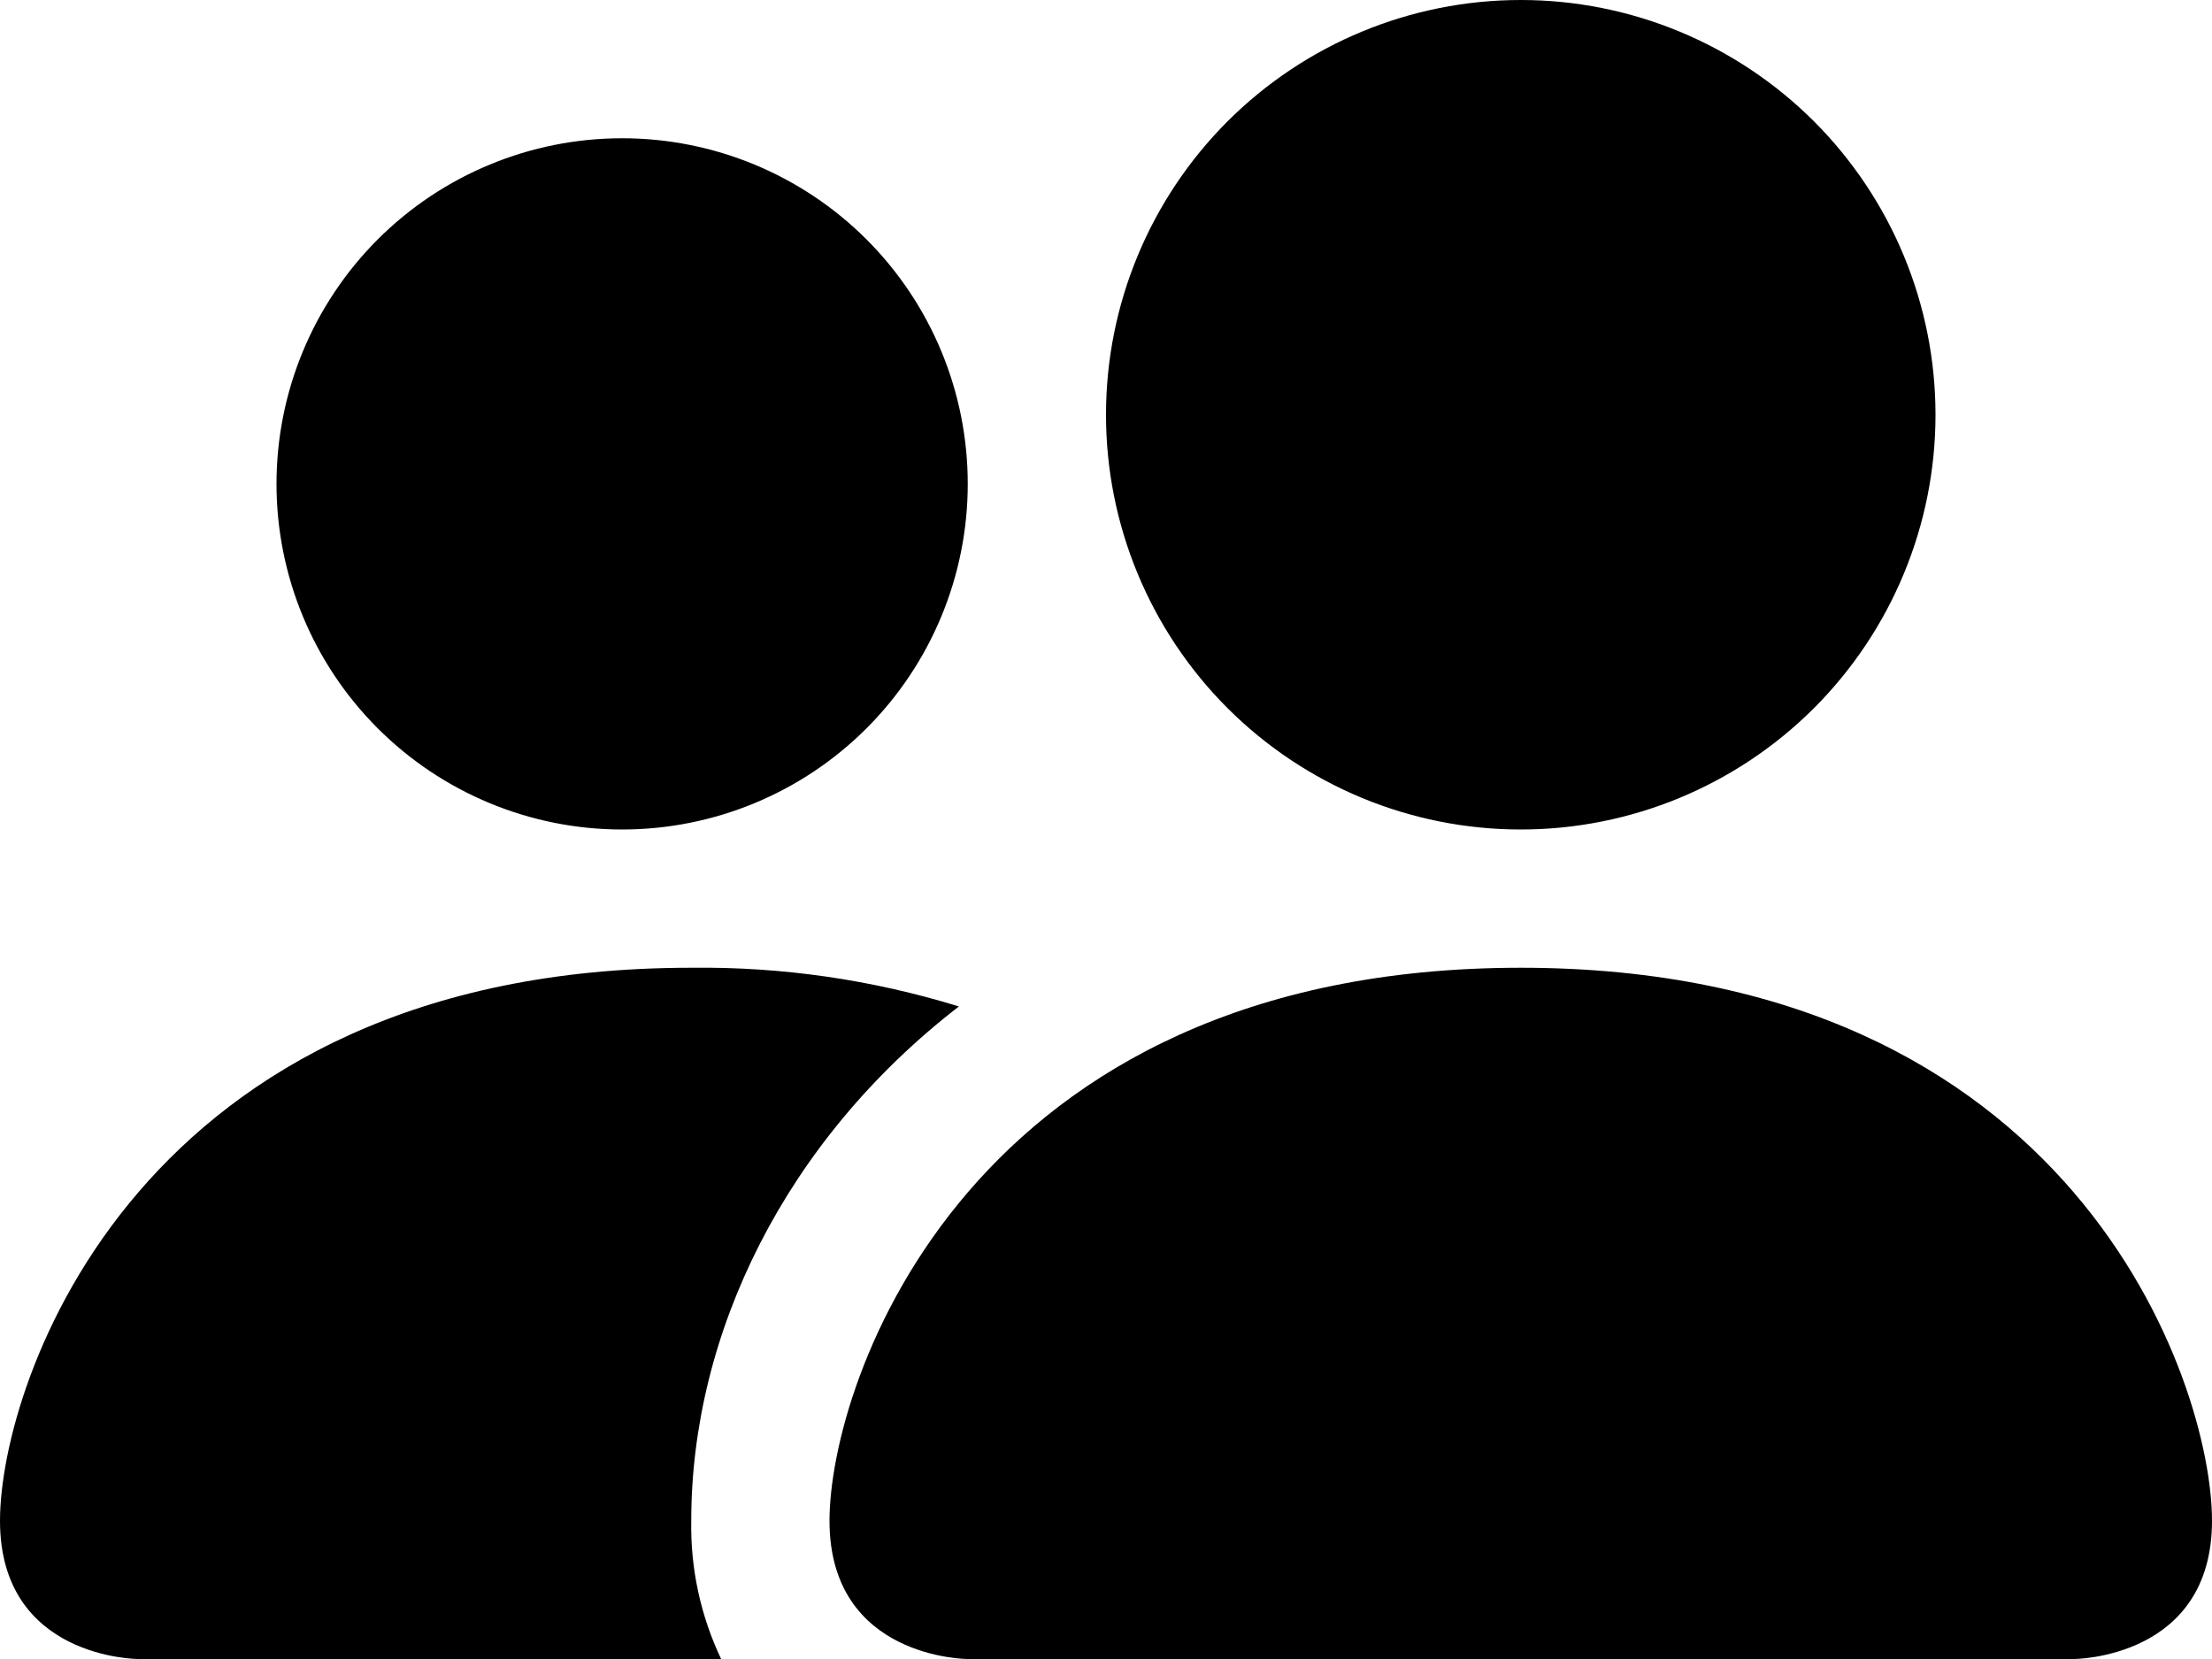
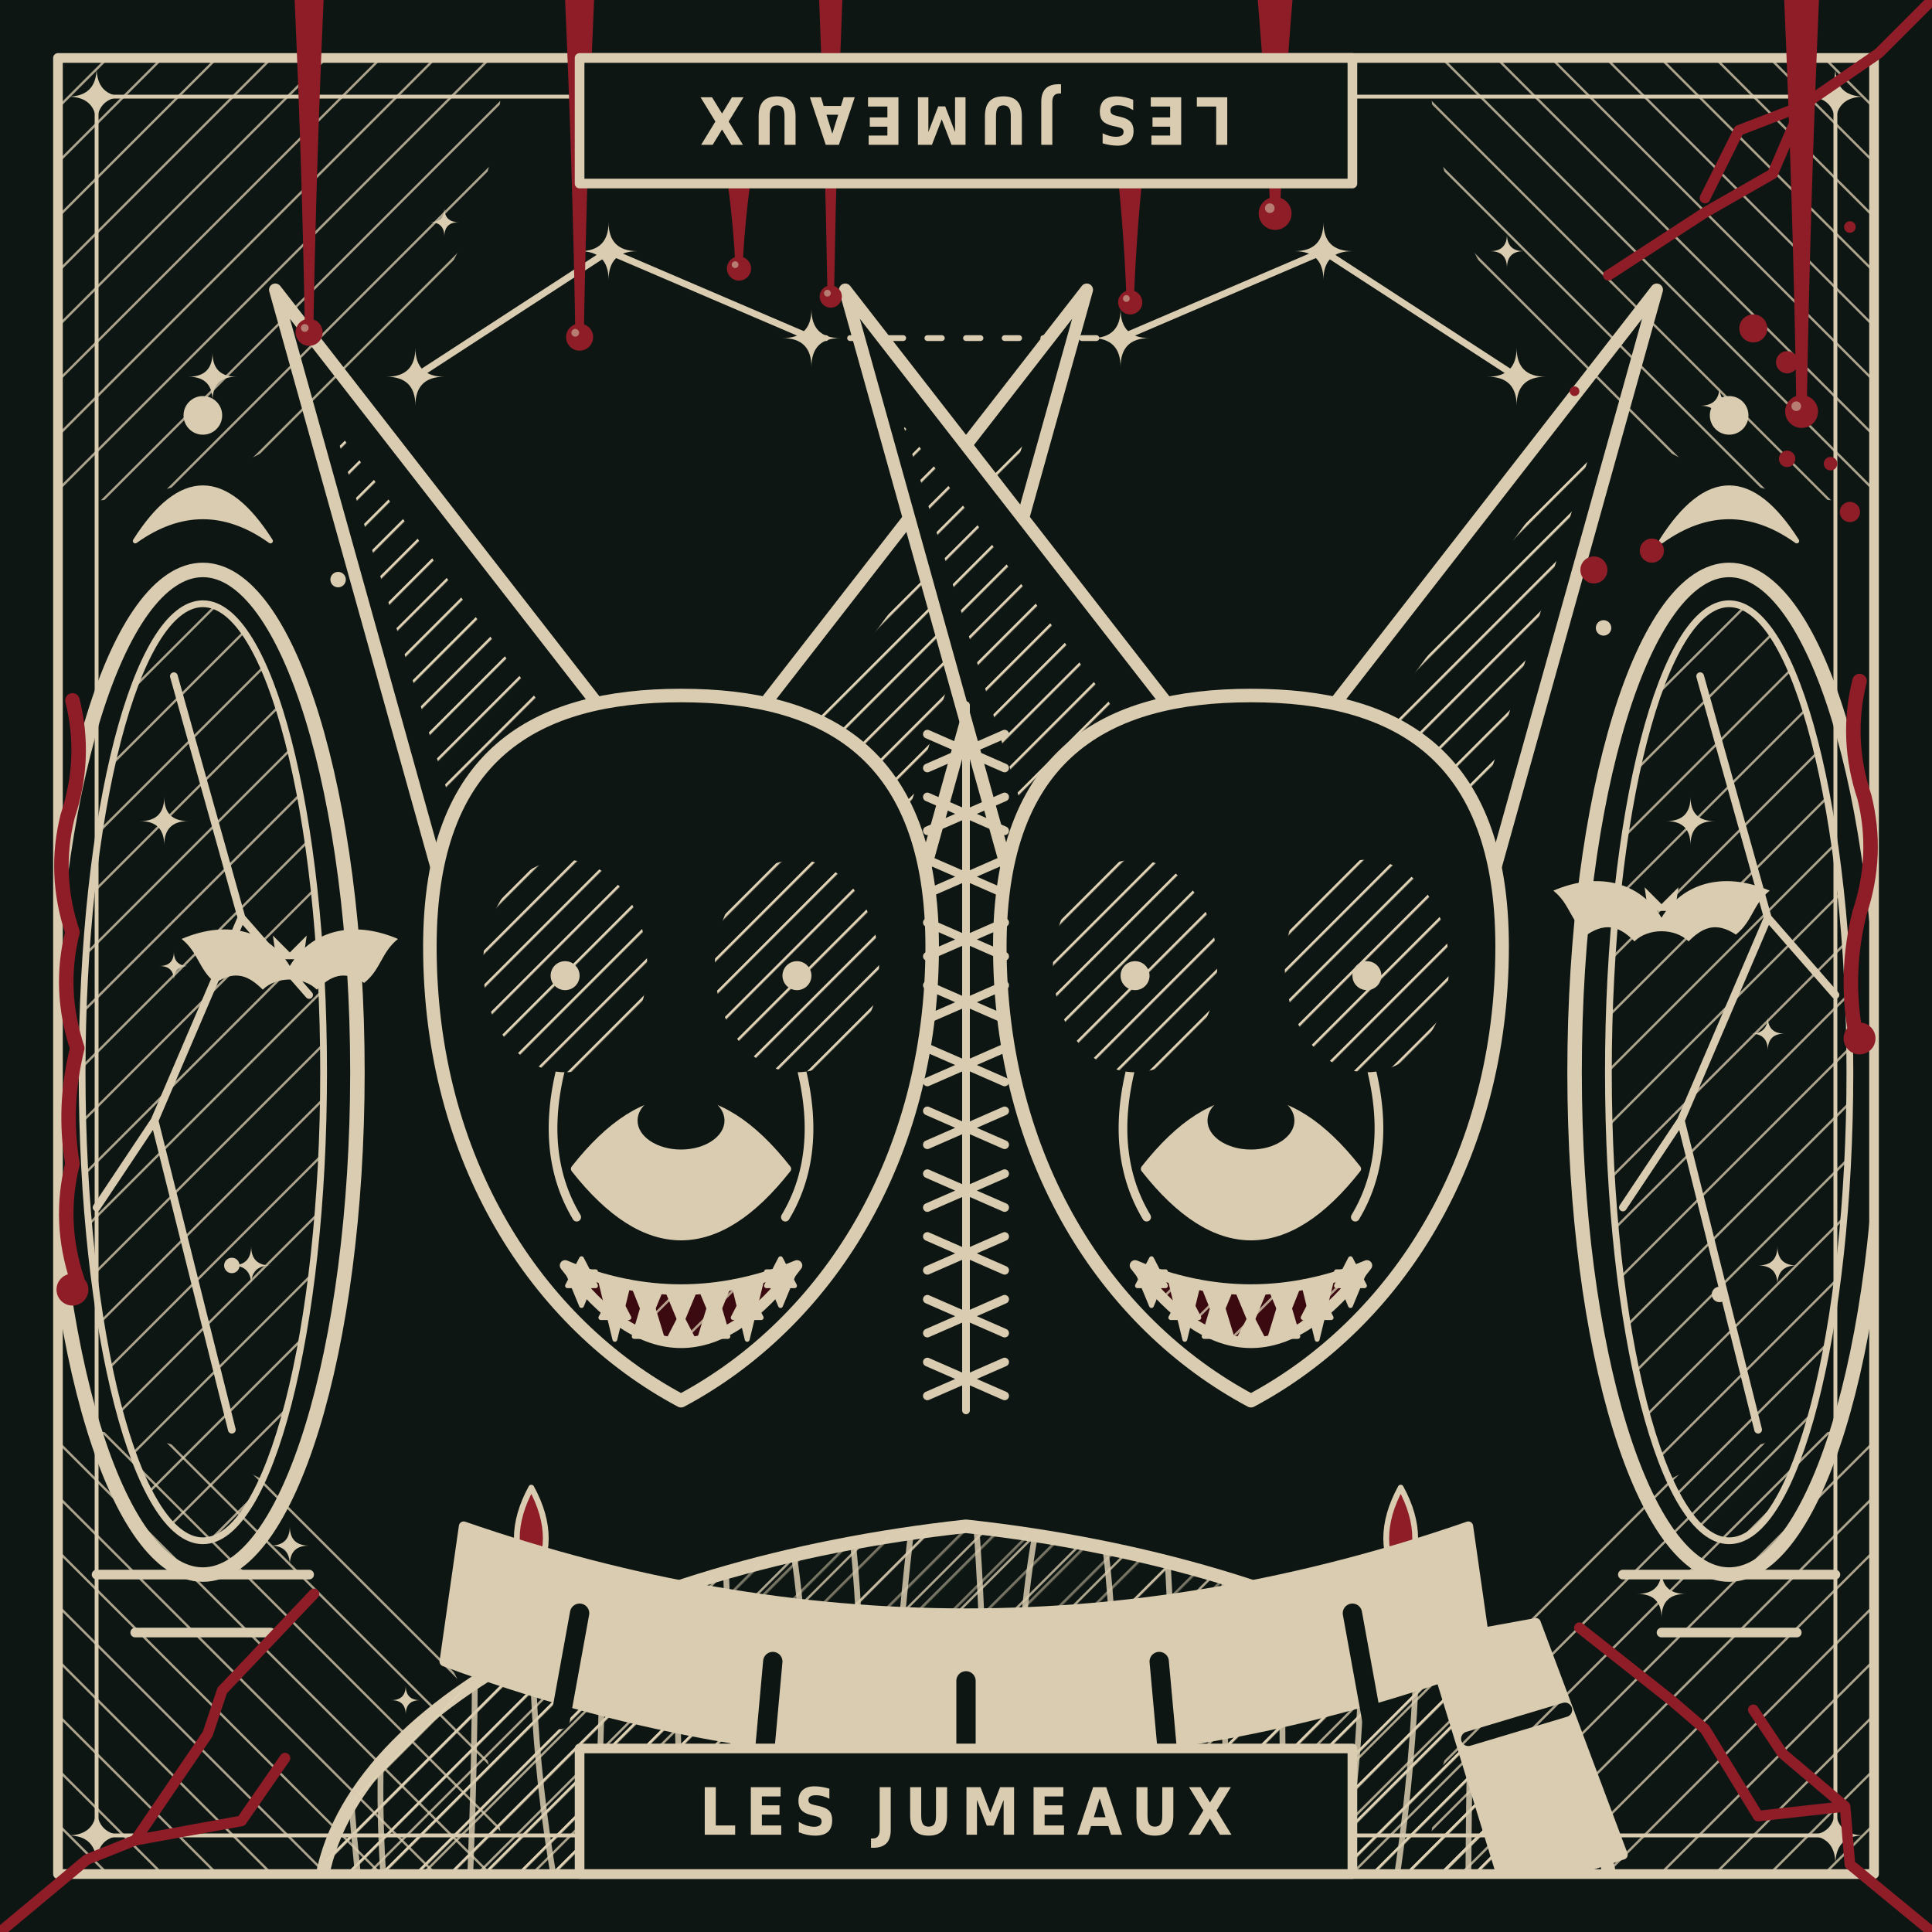
- <svg xmlns="http://www.w3.org/2000/svg" width="20" height="15" viewBox="0 0 20 15" fill="none">
-   <path d="M8.75 15C8.75 15 7.5 15 7.5 13.75C7.5 12.5 8.75 8.75 13.75 8.75C18.75 8.75 20 12.5 20 13.75C20 15 18.75 15 18.75 15H8.75ZM13.75 7.5C14.745 7.5 15.698 7.105 16.402 6.402C17.105 5.698 17.5 4.745 17.5 3.75C17.5 2.755 17.105 1.802 16.402 1.098C15.698 0.395 14.745 0 13.75 0C12.755 0 11.802 0.395 11.098 1.098C10.395 1.802 10 2.755 10 3.75C10 4.745 10.395 5.698 11.098 6.402C11.802 7.105 12.755 7.5 13.75 7.5ZM6.52 15C6.335 14.61 6.242 14.182 6.25 13.75C6.25 12.056 7.1 10.312 8.67 9.1C7.886 8.858 7.07 8.74 6.25 8.75C1.25 8.75 0 12.5 0 13.75C0 15 1.25 15 1.25 15H6.52ZM5.625 7.5C6.454 7.5 7.249 7.171 7.835 6.585C8.421 5.999 8.75 5.204 8.75 4.375C8.75 3.546 8.421 2.751 7.835 2.165C7.249 1.579 6.454 1.25 5.625 1.25C4.796 1.25 4.001 1.579 3.415 2.165C2.829 2.751 2.5 3.546 2.5 4.375C2.5 5.204 2.829 5.999 3.415 6.585C4.001 7.171 4.796 7.5 5.625 7.5Z" fill="black" />
+ <svg xmlns="http://www.w3.org/2000/svg" viewBox="0 0 400 400" width="400" height="400" role="img" aria-label="Les Jumeaux">
+   <defs>
+     <pattern id="hz-jumeaux" width="5" height="5" patternUnits="userSpaceOnUse" patternTransform="rotate(45)">
+       <line x1="0" y1="0" x2="0" y2="5" stroke="#d9ccb0" stroke-width="1.1" />
+     </pattern>
+     <pattern id="hs-jumeaux" width="8" height="8" patternUnits="userSpaceOnUse" patternTransform="rotate(45)">
+       <line x1="0" y1="0" x2="0" y2="8" stroke="#d9ccb0" stroke-width="1" opacity=".75" />
+     </pattern>
+     <pattern id="hb-jumeaux" width="5" height="5" patternUnits="userSpaceOnUse" patternTransform="rotate(45)">
+       <line x1="0" y1="0" x2="0" y2="5" stroke="#0e1613" stroke-width="1.1" />
+     </pattern>
+     <clipPath id="cp-jumeaux">
+       <rect x="12" y="12" width="376" height="376" />
+     </clipPath>
+   </defs>
+   <rect width="400" height="400" fill="#0e1613" />
+   <g clip-path="url(#cp-jumeaux)">
+     <ellipse cx="42" cy="222" rx="32" ry="104" fill="#0e1613" stroke="#d9ccb0" stroke-width="3" />
+     <ellipse cx="42" cy="222" rx="25" ry="97" fill="url(#hs-jumeaux)" stroke="#d9ccb0" stroke-width="1.4" />
+     <path d="M28 112 Q42 90 56 112 Q42 102 28 112Z" fill="#d9ccb0" stroke="#d9ccb0" stroke-width="1" stroke-linecap="round" stroke-linejoin="round" />
+     <circle cx="42" cy="86" r="4" fill="#d9ccb0" stroke="none" stroke-width="0" />
+     <path d="M36 140 L50 190 L32 232 L48 296 M50 190 L64 206 M32 232 L20 250" fill="none" stroke="#d9ccb0" stroke-width="1.6" stroke-linecap="round" stroke-linejoin="round" />
+     <path d="M34 165 Q34 170 39 170 Q34 170 34 175 Q34 170 29 170 Q34 170 34 165Z" fill="#d9ccb0" />
+     <path d="M52 258 Q52 262 56 262 Q52 262 52 266 Q52 262 48 262 Q52 262 52 258Z" fill="#d9ccb0" />
+     <path d="M20 326 H64 M28 338 H56" fill="none" stroke="#d9ccb0" stroke-width="2" stroke-linecap="round" stroke-linejoin="round" />
+     <ellipse cx="358" cy="222" rx="32" ry="104" fill="#0e1613" stroke="#d9ccb0" stroke-width="3" />
+     <ellipse cx="358" cy="222" rx="25" ry="97" fill="url(#hs-jumeaux)" stroke="#d9ccb0" stroke-width="1.4" />
+     <path d="M344 112 Q358 90 372 112 Q358 102 344 112Z" fill="#d9ccb0" stroke="#d9ccb0" stroke-width="1" stroke-linecap="round" stroke-linejoin="round" />
+     <circle cx="358" cy="86" r="4" fill="#d9ccb0" stroke="none" stroke-width="0" />
+     <path d="M352 140 L366 190 L348 232 L364 296 M366 190 L380 206 M348 232 L336 250" fill="none" stroke="#d9ccb0" stroke-width="1.6" stroke-linecap="round" stroke-linejoin="round" />
+     <path d="M350 165 Q350 170 355 170 Q350 170 350 175 Q350 170 345 170 Q350 170 350 165Z" fill="#d9ccb0" />
+     <path d="M368 258 Q368 262 372 262 Q368 262 368 266 Q368 262 364 262 Q368 262 368 258Z" fill="#d9ccb0" />
+     <path d="M336 326 H380 M344 338 H372" fill="none" stroke="#d9ccb0" stroke-width="2" stroke-linecap="round" stroke-linejoin="round" />
+     <rect x="105" y="330" width="10" height="36" rx="2" fill="#d9ccb0" stroke="#0e1613" stroke-width="1.4" stroke-linejoin="round" />
+     <path d="M110 328 q-6 -9 0 -20 q6 11 0 20Z" fill="#8f1d27" stroke="#d9ccb0" stroke-width="1.2" stroke-linecap="round" stroke-linejoin="round" />
+     <rect x="285" y="330" width="10" height="36" rx="2" fill="#d9ccb0" stroke="#0e1613" stroke-width="1.4" stroke-linejoin="round" />
+     <path d="M290 328 q-6 -9 0 -20 q6 11 0 20Z" fill="#8f1d27" stroke="#d9ccb0" stroke-width="1.2" stroke-linecap="round" stroke-linejoin="round" />
+     <path d="M44 73 Q44 78 49 78 Q44 78 44 83 Q44 78 39 78 Q44 78 44 73Z" fill="#d9ccb0" />
+     <path d="M356 80 Q356 84 360 84 Q356 84 356 88 Q356 84 352 84 Q356 84 356 80Z" fill="#d9ccb0" />
+     <path d="M60 316 Q60 320 64 320 Q60 320 60 324 Q60 320 56 320 Q60 320 60 316Z" fill="#d9ccb0" />
+     <path d="M344 325 Q344 330 349 330 Q344 330 344 335 Q344 330 339 330 Q344 330 344 325Z" fill="#d9ccb0" />
+     <path d="M92 43 Q92 46 95 46 Q92 46 92 49 Q92 46 89 46 Q92 46 92 43Z" fill="#d9ccb0" />
+     <path d="M312 48.5 Q312 52 315.5 52 Q312 52 312 55.5 Q312 52 308.5 52 Q312 52 312 48.5Z" fill="#d9ccb0" />
+     <path d="M36 197 Q36 200 39 200 Q36 200 36 203 Q36 200 33 200 Q36 200 36 197Z" fill="#d9ccb0" />
+     <path d="M366 210.5 Q366 214 369.5 214 Q366 214 366 217.5 Q366 214 362.5 214 Q366 214 366 210.5Z" fill="#d9ccb0" />
+     <path d="M84 349 Q84 352 87 352 Q84 352 84 355 Q84 352 81 352 Q84 352 84 349Z" fill="#d9ccb0" />
+     <path d="M320 353 Q320 356 323 356 Q320 356 320 359 Q320 356 317 356 Q320 356 320 353Z" fill="#d9ccb0" />
+     <circle cx="70" cy="120" r="1.6" fill="#d9ccb0" stroke="none" stroke-width="0" />
+     <circle cx="332" cy="130" r="1.6" fill="#d9ccb0" stroke="none" stroke-width="0" />
+     <circle cx="48" cy="262" r="1.6" fill="#d9ccb0" stroke="none" stroke-width="0" />
+     <circle cx="356" cy="268" r="1.6" fill="#d9ccb0" stroke="none" stroke-width="0" />
+     <path d="M86 78 L126 52 L168 70" fill="none" stroke="#d9ccb0" stroke-width="1.4" stroke-linecap="round" stroke-linejoin="round" />
+     <path d="M232 70 L274 52 L314 78" fill="none" stroke="#d9ccb0" stroke-width="1.4" stroke-linecap="round" stroke-linejoin="round" />
+     <path d="M168 70 L232 70" fill="none" stroke="#d9ccb0" stroke-width="1.2" stroke-linecap="round" stroke-linejoin="round" stroke-dasharray="3 5" />
+     <path d="M86 72 Q86 78 92 78 Q86 78 86 84 Q86 78 80 78 Q86 78 86 72Z" fill="#d9ccb0" />
+     <path d="M126 46 Q126 52 132 52 Q126 52 126 58 Q126 52 120 52 Q126 52 126 46Z" fill="#d9ccb0" />
+     <path d="M168 64 Q168 70 174 70 Q168 70 168 76 Q168 70 162 70 Q168 70 168 64Z" fill="#d9ccb0" />
+     <path d="M232 64 Q232 70 238 70 Q232 70 232 76 Q232 70 226 70 Q232 70 232 64Z" fill="#d9ccb0" />
+     <path d="M274 46 Q274 52 280 52 Q274 52 274 58 Q274 52 268 52 Q274 52 274 46Z" fill="#d9ccb0" />
+     <path d="M314 72 Q314 78 320 78 Q314 78 314 84 Q314 78 308 78 Q314 78 314 72Z" fill="#d9ccb0" />
+     <path d="M66 396 C66 356 126.3 324 200 316 C273.7 324 334 356 334 396Z" fill="#0e1613" stroke="#d9ccb0" stroke-width="2.8" stroke-linecap="round" stroke-linejoin="round" />
+     <path d="M66 396 C66 356 126.3 324 200 316 C273.7 324 334 356 334 396Z" fill="url(#hs-jumeaux)" stroke="none" stroke-width="0" stroke-linecap="round" stroke-linejoin="round" />
+     <clipPath id="tc13-jumeaux">
+       <path d="M66 396 C66 356 126.3 324 200 316 C273.7 324 334 356 334 396Z" />
+     </clipPath>
+     <g clip-path="url(#tc13-jumeaux)">
+       <rect x="66" y="314" width="80" height="82" fill="url(#hz-jumeaux)" />
+       <rect x="254" y="314" width="80" height="82" fill="url(#hz-jumeaux)" />
+       <path d="M66 396 C66 356 126.3 324 200 316 C273.7 324 334 356 334 396Z" fill="url(#hz-jumeaux)" opacity=".5" />
+       <path d="M72 314 Q70 355 75 396 M85 314 Q76 355 80 396 M98 314 Q99 355 97 396 M111 314 Q108 355 116 396 M124 314 Q126 355 122 396 M137 314 Q142 355 140 396 M150 314 Q151 355 154 396 M163 314 Q171 355 160 396 M176 314 Q181 355 174 396 M189 314 Q184 355 184 396 M202 314 Q205 355 203 396 M215 314 Q207 355 216 396 M228 314 Q234 355 226 396 M241 314 Q245 355 237 396 M254 314 Q252 355 256 396 M267 314 Q264 355 267 396 M280 314 Q285 355 276 396 M293 314 Q295 355 288 396 M306 314 Q304 355 304 396 M319 314 Q312 355 320 396 M332 314 Q334 355 335 396 " fill="none" stroke="#d9ccb0" stroke-width="1.2" stroke-linecap="round" stroke-linejoin="round" stroke-opacity="0.85" />
+     </g>
+     <path d="M95 196 L57 60 L127 150Z" fill="#0e1613" stroke="#d9ccb0" stroke-width="2.6" stroke-linecap="round" stroke-linejoin="round" />
+     <path d="M97 178 L69 88 L115 150Z" fill="url(#hz-jumeaux)" stroke="none" stroke-width="0" stroke-linecap="round" stroke-linejoin="round" />
+     <path d="M187 196 L225 60 L155 150Z" fill="#0e1613" stroke="#d9ccb0" stroke-width="2.6" stroke-linecap="round" stroke-linejoin="round" />
+     <path d="M185 178 L213 88 L167 150Z" fill="url(#hz-jumeaux)" stroke="none" stroke-width="0" stroke-linecap="round" stroke-linejoin="round" />
+     <path d="M89 196 C89 156 111 144 141 144 C171 144 193 156 193 196 C193 240 171 274 141 290 C111 274 89 240 89 196Z" fill="#0e1613" stroke="#d9ccb0" stroke-width="2.8" stroke-linecap="round" stroke-linejoin="round" />
+     <path d="M141 236 m-22 6 Q141 214 163 242 Q141 270 119 242Z" fill="#d9ccb0" stroke="#d9ccb0" stroke-width="1.6" stroke-linecap="round" stroke-linejoin="round" />
+     <ellipse cx="141" cy="232" rx="9" ry="6" fill="#0e1613" stroke="none" stroke-width="0" />
+     <ellipse cx="117" cy="200" rx="12" ry="16" fill="#d9ccb0" stroke="none" stroke-width="0" />
+     <ellipse cx="119" cy="203" rx="5.5" ry="9" fill="#0e1613" stroke="none" stroke-width="0" />
+     <circle cx="117" cy="197" r="2" fill="#d9ccb0" stroke="none" stroke-width="0" />
+     <path d="M117 218 Q111.0 238 119.4 252" fill="none" stroke="#d9ccb0" stroke-width="1.8" stroke-linecap="round" stroke-linejoin="round" />
+     <ellipse cx="165" cy="200" rx="12" ry="16" fill="#d9ccb0" stroke="none" stroke-width="0" />
+     <ellipse cx="163" cy="203" rx="5.5" ry="9" fill="#0e1613" stroke="none" stroke-width="0" />
+     <circle cx="165" cy="197" r="2" fill="#d9ccb0" stroke="none" stroke-width="0" />
+     <path d="M165 218 Q171.0 238 162.6 252" fill="none" stroke="#d9ccb0" stroke-width="1.8" stroke-linecap="round" stroke-linejoin="round" />
+     <path d="M213 196 L175 60 L245 150Z" fill="#0e1613" stroke="#d9ccb0" stroke-width="2.6" stroke-linecap="round" stroke-linejoin="round" />
+     <path d="M215 178 L187 88 L233 150Z" fill="url(#hz-jumeaux)" stroke="none" stroke-width="0" stroke-linecap="round" stroke-linejoin="round" />
+     <path d="M305 196 L343 60 L273 150Z" fill="#0e1613" stroke="#d9ccb0" stroke-width="2.6" stroke-linecap="round" stroke-linejoin="round" />
+     <path d="M303 178 L331 88 L285 150Z" fill="url(#hz-jumeaux)" stroke="none" stroke-width="0" stroke-linecap="round" stroke-linejoin="round" />
+     <path d="M207 196 C207 156 229 144 259 144 C289 144 311 156 311 196 C311 240 289 274 259 290 C229 274 207 240 207 196Z" fill="#0e1613" stroke="#d9ccb0" stroke-width="2.8" stroke-linecap="round" stroke-linejoin="round" />
+     <path d="M259 236 m-22 6 Q259 214 281 242 Q259 270 237 242Z" fill="#d9ccb0" stroke="#d9ccb0" stroke-width="1.6" stroke-linecap="round" stroke-linejoin="round" />
+     <ellipse cx="259" cy="232" rx="9" ry="6" fill="#0e1613" stroke="none" stroke-width="0" />
+     <ellipse cx="235" cy="200" rx="12" ry="16" fill="#d9ccb0" stroke="none" stroke-width="0" />
+     <ellipse cx="237" cy="203" rx="5.5" ry="9" fill="#0e1613" stroke="none" stroke-width="0" />
+     <circle cx="235" cy="197" r="2" fill="#d9ccb0" stroke="none" stroke-width="0" />
+     <path d="M235 218 Q229.0 238 237.4 252" fill="none" stroke="#d9ccb0" stroke-width="1.8" stroke-linecap="round" stroke-linejoin="round" />
+     <ellipse cx="283" cy="200" rx="12" ry="16" fill="#d9ccb0" stroke="none" stroke-width="0" />
+     <ellipse cx="281" cy="203" rx="5.5" ry="9" fill="#0e1613" stroke="none" stroke-width="0" />
+     <circle cx="283" cy="197" r="2" fill="#d9ccb0" stroke="none" stroke-width="0" />
+     <path d="M283 218 Q289.0 238 280.6 252" fill="none" stroke="#d9ccb0" stroke-width="1.8" stroke-linecap="round" stroke-linejoin="round" />
+     <path d="M96 316 Q200 352 304 316 L308 344 Q200 384 92 344Z" fill="#d9ccb0" stroke="#d9ccb0" stroke-width="2" stroke-linecap="round" stroke-linejoin="round" />
+     <path d="M120 334 L116 356 M160 344 L158 366 M200 348 V370 M240 344 L242 366 M280 334 L284 356" fill="none" stroke="#0e1613" stroke-width="4" stroke-linecap="round" stroke-linejoin="round" />
+     <path d="M296 340 L312 392 L336 384 L318 336Z" fill="#d9ccb0" stroke="#d9ccb0" stroke-width="2" stroke-linecap="round" stroke-linejoin="round" />
+     <path d="M304 360 L324 354" fill="none" stroke="#0e1613" stroke-width="3" stroke-linecap="round" stroke-linejoin="round" />
+     <ellipse cx="117" cy="200" rx="17" ry="22" fill="#0e1613" stroke="none" stroke-width="0" />
+     <ellipse cx="117" cy="200" rx="17" ry="22" fill="url(#hz-jumeaux)" stroke="none" stroke-width="0" />
+     <circle cx="117" cy="202" r="3" fill="#d9ccb0" stroke="none" stroke-width="0" />
+     <ellipse cx="165" cy="200" rx="17" ry="22" fill="#0e1613" stroke="none" stroke-width="0" />
+     <ellipse cx="165" cy="200" rx="17" ry="22" fill="url(#hz-jumeaux)" stroke="none" stroke-width="0" />
+     <circle cx="165" cy="202" r="3" fill="#d9ccb0" stroke="none" stroke-width="0" />
+     <path d="M117 262 Q141.0 272 165 262 Q141.0 294 117 262Z" fill="#3a0a10" stroke="#d9ccb0" stroke-width="2.2" stroke-linecap="round" stroke-linejoin="round" />
+     <path d="M117 262 Q141.0 272 165 262 Q141.0 294 117 262Z" fill="url(#hs-jumeaux)" stroke="none" stroke-width="0" stroke-linecap="round" stroke-linejoin="round" />
+     <path d="M117.5 263.3 L120.4 270.3 L123.3 263.3Z" fill="#d9ccb0" stroke="#d9ccb0" stroke-width="1" stroke-linecap="round" stroke-linejoin="round" />
+     <path d="M117.5 266.2 L120.4 260.6 L123.3 266.2Z" fill="#d9ccb0" stroke="#d9ccb0" stroke-width="1" stroke-linecap="round" stroke-linejoin="round" />
+     <path d="M124.4 265.4 L127.3 277.3 L130.2 265.4Z" fill="#d9ccb0" stroke="#d9ccb0" stroke-width="1" stroke-linecap="round" stroke-linejoin="round" />
+     <path d="M124.4 272.8 L127.3 267.2 L130.2 272.8Z" fill="#d9ccb0" stroke="#d9ccb0" stroke-width="1" stroke-linecap="round" stroke-linejoin="round" />
+     <path d="M131.3 266.6 L134.1 273.6 L137.0 266.6Z" fill="#d9ccb0" stroke="#d9ccb0" stroke-width="1" stroke-linecap="round" stroke-linejoin="round" />
+     <path d="M131.3 276.7 L134.1 267.2 L137.0 276.7Z" fill="#d9ccb0" stroke="#d9ccb0" stroke-width="1" stroke-linecap="round" stroke-linejoin="round" />
+     <path d="M138.1 267.0 L141.0 274.0 L143.9 267.0Z" fill="#d9ccb0" stroke="#d9ccb0" stroke-width="1" stroke-linecap="round" stroke-linejoin="round" />
+     <path d="M138.1 278.0 L141.0 272.4 L143.9 278.0Z" fill="#d9ccb0" stroke="#d9ccb0" stroke-width="1" stroke-linecap="round" stroke-linejoin="round" />
+     <path d="M145.0 266.6 L147.9 273.6 L150.7 266.6Z" fill="#d9ccb0" stroke="#d9ccb0" stroke-width="1" stroke-linecap="round" stroke-linejoin="round" />
+     <path d="M145.0 276.7 L147.9 267.2 L150.7 276.7Z" fill="#d9ccb0" stroke="#d9ccb0" stroke-width="1" stroke-linecap="round" stroke-linejoin="round" />
+     <path d="M151.8 265.4 L154.7 277.3 L157.6 265.4Z" fill="#d9ccb0" stroke="#d9ccb0" stroke-width="1" stroke-linecap="round" stroke-linejoin="round" />
+     <path d="M151.8 272.8 L154.7 267.2 L157.6 272.8Z" fill="#d9ccb0" stroke="#d9ccb0" stroke-width="1" stroke-linecap="round" stroke-linejoin="round" />
+     <path d="M158.7 263.3 L161.6 270.3 L164.5 263.3Z" fill="#d9ccb0" stroke="#d9ccb0" stroke-width="1" stroke-linecap="round" stroke-linejoin="round" />
+     <path d="M158.7 266.2 L161.6 260.6 L164.5 266.2Z" fill="#d9ccb0" stroke="#d9ccb0" stroke-width="1" stroke-linecap="round" stroke-linejoin="round" />
+     <ellipse cx="235" cy="200" rx="17" ry="22" fill="#0e1613" stroke="none" stroke-width="0" />
+     <ellipse cx="235" cy="200" rx="17" ry="22" fill="url(#hz-jumeaux)" stroke="none" stroke-width="0" />
+     <circle cx="235" cy="202" r="3" fill="#d9ccb0" stroke="none" stroke-width="0" />
+     <ellipse cx="283" cy="200" rx="17" ry="22" fill="#0e1613" stroke="none" stroke-width="0" />
+     <ellipse cx="283" cy="200" rx="17" ry="22" fill="url(#hz-jumeaux)" stroke="none" stroke-width="0" />
+     <circle cx="283" cy="202" r="3" fill="#d9ccb0" stroke="none" stroke-width="0" />
+     <path d="M235 262 Q259.0 272 283 262 Q259.0 294 235 262Z" fill="#3a0a10" stroke="#d9ccb0" stroke-width="2.2" stroke-linecap="round" stroke-linejoin="round" />
+     <path d="M235 262 Q259.0 272 283 262 Q259.0 294 235 262Z" fill="url(#hs-jumeaux)" stroke="none" stroke-width="0" stroke-linecap="round" stroke-linejoin="round" />
+     <path d="M235.5 263.3 L238.4 270.3 L241.3 263.3Z" fill="#d9ccb0" stroke="#d9ccb0" stroke-width="1" stroke-linecap="round" stroke-linejoin="round" />
+     <path d="M235.5 266.2 L238.4 260.6 L241.3 266.2Z" fill="#d9ccb0" stroke="#d9ccb0" stroke-width="1" stroke-linecap="round" stroke-linejoin="round" />
+     <path d="M242.4 265.4 L245.3 277.3 L248.2 265.4Z" fill="#d9ccb0" stroke="#d9ccb0" stroke-width="1" stroke-linecap="round" stroke-linejoin="round" />
+     <path d="M242.4 272.8 L245.3 267.2 L248.2 272.8Z" fill="#d9ccb0" stroke="#d9ccb0" stroke-width="1" stroke-linecap="round" stroke-linejoin="round" />
+     <path d="M249.3 266.6 L252.1 273.6 L255.0 266.6Z" fill="#d9ccb0" stroke="#d9ccb0" stroke-width="1" stroke-linecap="round" stroke-linejoin="round" />
+     <path d="M249.3 276.7 L252.1 267.2 L255.0 276.7Z" fill="#d9ccb0" stroke="#d9ccb0" stroke-width="1" stroke-linecap="round" stroke-linejoin="round" />
+     <path d="M256.1 267.0 L259.0 274.0 L261.9 267.0Z" fill="#d9ccb0" stroke="#d9ccb0" stroke-width="1" stroke-linecap="round" stroke-linejoin="round" />
+     <path d="M256.1 278.0 L259.0 272.4 L261.9 278.0Z" fill="#d9ccb0" stroke="#d9ccb0" stroke-width="1" stroke-linecap="round" stroke-linejoin="round" />
+     <path d="M263.0 266.6 L265.9 273.6 L268.7 266.6Z" fill="#d9ccb0" stroke="#d9ccb0" stroke-width="1" stroke-linecap="round" stroke-linejoin="round" />
+     <path d="M263.0 276.7 L265.9 267.2 L268.7 276.7Z" fill="#d9ccb0" stroke="#d9ccb0" stroke-width="1" stroke-linecap="round" stroke-linejoin="round" />
+     <path d="M269.8 265.4 L272.7 277.3 L275.6 265.4Z" fill="#d9ccb0" stroke="#d9ccb0" stroke-width="1" stroke-linecap="round" stroke-linejoin="round" />
+     <path d="M269.8 272.8 L272.7 267.2 L275.6 272.8Z" fill="#d9ccb0" stroke="#d9ccb0" stroke-width="1" stroke-linecap="round" stroke-linejoin="round" />
+     <path d="M276.7 263.3 L279.6 270.3 L282.5 263.3Z" fill="#d9ccb0" stroke="#d9ccb0" stroke-width="1" stroke-linecap="round" stroke-linejoin="round" />
+     <path d="M276.7 266.2 L279.6 260.6 L282.5 266.2Z" fill="#d9ccb0" stroke="#d9ccb0" stroke-width="1" stroke-linecap="round" stroke-linejoin="round" />
+     <path d="M200 146 V292" fill="none" stroke="#d9ccb0" stroke-width="1.6" stroke-linecap="round" stroke-linejoin="round" />
+     <path d="M192 152 L208 159 M208 152 L192 159" fill="none" stroke="#d9ccb0" stroke-width="1.8" stroke-linecap="round" stroke-linejoin="round" />
+     <path d="M192 165 L208 172 M208 165 L192 172" fill="none" stroke="#d9ccb0" stroke-width="1.8" stroke-linecap="round" stroke-linejoin="round" />
+     <path d="M192 178 L208 185 M208 178 L192 185" fill="none" stroke="#d9ccb0" stroke-width="1.8" stroke-linecap="round" stroke-linejoin="round" />
+     <path d="M192 191 L208 198 M208 191 L192 198" fill="none" stroke="#d9ccb0" stroke-width="1.8" stroke-linecap="round" stroke-linejoin="round" />
+     <path d="M192 204 L208 211 M208 204 L192 211" fill="none" stroke="#d9ccb0" stroke-width="1.8" stroke-linecap="round" stroke-linejoin="round" />
+     <path d="M192 217 L208 224 M208 217 L192 224" fill="none" stroke="#d9ccb0" stroke-width="1.8" stroke-linecap="round" stroke-linejoin="round" />
+     <path d="M192 230 L208 237 M208 230 L192 237" fill="none" stroke="#d9ccb0" stroke-width="1.8" stroke-linecap="round" stroke-linejoin="round" />
+     <path d="M192 243 L208 250 M208 243 L192 250" fill="none" stroke="#d9ccb0" stroke-width="1.8" stroke-linecap="round" stroke-linejoin="round" />
+     <path d="M192 256 L208 263 M208 256 L192 263" fill="none" stroke="#d9ccb0" stroke-width="1.8" stroke-linecap="round" stroke-linejoin="round" />
+     <path d="M192 269 L208 276 M208 269 L192 276" fill="none" stroke="#d9ccb0" stroke-width="1.8" stroke-linecap="round" stroke-linejoin="round" />
+     <path d="M192 282 L208 289 M208 282 L192 289" fill="none" stroke="#d9ccb0" stroke-width="1.8" stroke-linecap="round" stroke-linejoin="round" />
+     <g transform="translate(60 200) rotate(0) scale(0.7)">
+       <path d="M0 0 C-6 -10 -18 -14 -32 -8 C-27 -4 -27 1 -22 5 C-16 1 -12 3 -8 7 C-4 3 4 3 8 7 C12 3 16 1 22 5 C27 1 27 -4 32 -8 C18 -14 6 -10 0 0Z" fill="#d9ccb0" />
+       <path d="M-4 -2 L-5 -9 L0 -4 L5 -9 L4 -2Z" fill="#d9ccb0" />
+     </g>
+     <g transform="translate(344 190) rotate(0) scale(0.7)">
+       <path d="M0 0 C-6 -10 -18 -14 -32 -8 C-27 -4 -27 1 -22 5 C-16 1 -12 3 -8 7 C-4 3 4 3 8 7 C12 3 16 1 22 5 C27 1 27 -4 32 -8 C18 -14 6 -10 0 0Z" fill="#d9ccb0" />
+       <path d="M-4 -2 L-5 -9 L0 -4 L5 -9 L4 -2Z" fill="#d9ccb0" />
+     </g>
+     <path d="M12 12 H104 A92 92 0 0 1 12 104Z" fill="url(#hs-jumeaux)" />
+     <g transform="matrix(-1 0 0 1 400 0)">
+       <path d="M12 12 H104 A92 92 0 0 1 12 104Z" fill="url(#hs-jumeaux)" />
+     </g>
+     <g transform="matrix(1 0 0 -1 0 400)">
+       <path d="M12 12 H104 A92 92 0 0 1 12 104Z" fill="url(#hs-jumeaux)" />
+     </g>
+     <g transform="matrix(-1 0 0 -1 400 400)">
+       <path d="M12 12 H104 A92 92 0 0 1 12 104Z" fill="url(#hs-jumeaux)" />
+     </g>
+   </g>
+   <path d="M20 20 H380 V380 H20Z" fill="none" stroke="#d9ccb0" stroke-width="0.8" stroke-linecap="round" stroke-linejoin="round" />
+   <path d="M12 12 H388 V388 H12Z" fill="none" stroke="#d9ccb0" stroke-width="2" stroke-linecap="round" stroke-linejoin="round" />
+   <path d="M20 14 Q20 20 26 20 Q20 20 20 26 Q20 20 14 20 Q20 20 20 14Z" fill="#d9ccb0" />
+   <path d="M380 14 Q380 20 386 20 Q380 20 380 26 Q380 20 374 20 Q380 20 380 14Z" fill="#d9ccb0" />
+   <path d="M20 374 Q20 380 26 380 Q20 380 20 386 Q20 380 14 380 Q20 380 20 374Z" fill="#d9ccb0" />
+   <path d="M380 374 Q380 380 386 380 Q380 380 380 386 Q380 380 374 380 Q380 380 380 374Z" fill="#d9ccb0" />
+   <path d="M260.4 0 Q262.2 21.0 262.9 42 L265.1 42 Q265.8 21.0 267.6 0Z" fill="#8f1d27" stroke="none" stroke-width="0" stroke-linecap="round" stroke-linejoin="round" />
+   <circle cx="264" cy="44.2" r="3.4" fill="#8f1d27" stroke="none" stroke-width="0" />
+   <circle cx="262.9" cy="43.1" r="1.0" fill="#d9ccb0" stroke="none" stroke-width="0" opacity=".55" />
+   <path d="M61.0 0 Q62.5 33.5 63.1 67 L64.9 67 Q65.5 33.5 67.0 0Z" fill="#8f1d27" stroke="none" stroke-width="0" stroke-linecap="round" stroke-linejoin="round" />
+   <circle cx="64" cy="68.8" r="2.8" fill="#8f1d27" stroke="none" stroke-width="0" />
+   <circle cx="63.1" cy="67.9" r="0.8" fill="#d9ccb0" stroke="none" stroke-width="0" opacity=".55" />
+   <path d="M117.0 0 Q118.5 34.0 119.1 68 L120.9 68 Q121.5 34.0 123.0 0Z" fill="#8f1d27" stroke="none" stroke-width="0" stroke-linecap="round" stroke-linejoin="round" />
+   <circle cx="120" cy="69.8" r="2.8" fill="#8f1d27" stroke="none" stroke-width="0" />
+   <circle cx="119.1" cy="68.9" r="0.8" fill="#d9ccb0" stroke="none" stroke-width="0" opacity=".55" />
+   <path d="M169.6 0 Q170.8 30.0 171.3 60 L172.7 60 Q173.2 30.0 174.4 0Z" fill="#8f1d27" stroke="none" stroke-width="0" stroke-linecap="round" stroke-linejoin="round" />
+   <circle cx="172" cy="61.4" r="2.3" fill="#8f1d27" stroke="none" stroke-width="0" />
+   <circle cx="171.3" cy="60.7" r="0.7" fill="#d9ccb0" stroke="none" stroke-width="0" opacity=".55" />
+   <path d="M369.4 0 Q371.2 41.5 371.9 83 L374.1 83 Q374.8 41.5 376.6 0Z" fill="#8f1d27" stroke="none" stroke-width="0" stroke-linecap="round" stroke-linejoin="round" />
+   <circle cx="373" cy="85.2" r="3.4" fill="#8f1d27" stroke="none" stroke-width="0" />
+   <circle cx="371.9" cy="84.1" r="1.0" fill="#d9ccb0" stroke="none" stroke-width="0" opacity=".55" />
+   <path d="M150.4 36 Q151.7 45.0 152.2 54 L153.8 54 Q154.3 45.0 155.6 36Z" fill="#8f1d27" stroke="none" stroke-width="0" stroke-linecap="round" stroke-linejoin="round" />
+   <circle cx="153" cy="55.6" r="2.5" fill="#8f1d27" stroke="none" stroke-width="0" />
+   <circle cx="152.2" cy="54.8" r="0.7" fill="#d9ccb0" stroke="none" stroke-width="0" opacity=".55" />
+   <path d="M231.4 36 Q232.7 48.5 233.2 61 L234.8 61 Q235.3 48.5 236.6 36Z" fill="#8f1d27" stroke="none" stroke-width="0" stroke-linecap="round" stroke-linejoin="round" />
+   <circle cx="234" cy="62.6" r="2.5" fill="#8f1d27" stroke="none" stroke-width="0" />
+   <circle cx="233.2" cy="61.8" r="0.7" fill="#d9ccb0" stroke="none" stroke-width="0" opacity=".55" />
+   <path d="M15 145 q3 12 -1 24 q-3 12 1 24 q-3 12 1 24 q-3 12 -1 24 q-3 12 1 24" fill="none" stroke="#8f1d27" stroke-width="3" stroke-linecap="round" stroke-linejoin="round" />
+   <circle cx="15" cy="267" r="3.3" fill="#8f1d27" stroke="none" stroke-width="0" />
+   <path d="M385 141 q-3 12 1 24 q3 12 -1 24 q-3 12 -1 24" fill="none" stroke="#8f1d27" stroke-width="3" stroke-linecap="round" stroke-linejoin="round" />
+   <circle cx="385" cy="215" r="3.3" fill="#8f1d27" stroke="none" stroke-width="0" />
+   <path d="M0 400 L18 385 L28 381 L43 359 L46 350 L65 330 M28 381 l22 -4 l9 -13" fill="none" stroke="#8f1d27" stroke-width="2.2" stroke-linecap="round" stroke-linejoin="round" />
+   <path d="M400 400 L383 386 L382 374 L364 376 L353 358 L346 352 L327 337 M382 374 l-13 -11 l-6 -9" fill="none" stroke="#8f1d27" stroke-width="2.2" stroke-linecap="round" stroke-linejoin="round" />
+   <path d="M400 0 L389 11 L373 22 L367 36 L353 44 L333 57 M373 22 l-13 5 l-7 14" fill="none" stroke="#8f1d27" stroke-width="2.2" stroke-linecap="round" stroke-linejoin="round" />
+   <circle cx="379" cy="96" r="1.4" fill="#8f1d27" stroke="none" stroke-width="0" />
+   <circle cx="326" cy="81" r="1.0" fill="#8f1d27" stroke="none" stroke-width="0" />
+   <circle cx="330" cy="118" r="2.8" fill="#8f1d27" stroke="none" stroke-width="0" />
+   <circle cx="370" cy="95" r="1.7" fill="#8f1d27" stroke="none" stroke-width="0" />
+   <circle cx="370" cy="75" r="2.3" fill="#8f1d27" stroke="none" stroke-width="0" />
+   <circle cx="342" cy="114" r="2.5" fill="#8f1d27" stroke="none" stroke-width="0" />
+   <circle cx="383" cy="106" r="2.1" fill="#8f1d27" stroke="none" stroke-width="0" />
+   <circle cx="383" cy="47" r="1.2" fill="#8f1d27" stroke="none" stroke-width="0" />
+   <circle cx="363" cy="68" r="2.9" fill="#8f1d27" stroke="none" stroke-width="0" />
+   <path d="M120 12 H280 V38 H120Z" fill="#0e1613" stroke="#d9ccb0" stroke-width="2" stroke-linecap="round" stroke-linejoin="round" />
+   <g transform="rotate(180 200 25)">
+     <path d="M145.912 20.018H148.199V27.942H152.207V29.86H145.912Z M155.451 20.018H161.614V21.937H157.738V23.769H161.383V25.687H157.738V27.942H161.746V29.86H155.451Z M171.713 20.328V22.411Q170.988 22.049 170.293 21.864Q169.597 21.68 168.978 21.68Q168.16 21.68 167.768 21.93Q167.376 22.181 167.376 22.708Q167.376 23.103 167.64 23.324Q167.903 23.545 168.602 23.703L169.571 23.921Q171.054 24.25 171.674 24.923Q172.293 25.595 172.293 26.834Q172.293 28.463 171.427 29.257Q170.56 30.051 168.773 30.051Q167.93 30.051 167.083 29.873Q166.235 29.695 165.385 29.346V27.204Q166.235 27.704 167.027 27.958Q167.818 28.212 168.556 28.212Q169.301 28.212 169.699 27.935Q170.098 27.658 170.098 27.144Q170.098 26.683 169.828 26.432Q169.558 26.182 168.747 25.984L167.864 25.766Q166.539 25.45 165.922 24.758Q165.306 24.066 165.306 22.892Q165.306 21.422 166.163 20.631Q167.02 19.84 168.615 19.84Q169.347 19.84 170.118 19.962Q170.889 20.084 171.713 20.328Z  M182.129 20.018H184.417V28.904Q184.417 30.743 183.517 31.653Q182.617 32.563 180.798 32.563H180.33V30.644H180.686Q181.398 30.644 181.763 30.203Q182.129 29.761 182.129 28.904Z M188.438 20.018H190.725V25.918Q190.725 27.138 191.085 27.662Q191.444 28.186 192.255 28.186Q193.072 28.186 193.431 27.662Q193.791 27.138 193.791 25.918V20.018H196.078V25.918Q196.078 28.008 195.132 29.029Q194.186 30.051 192.255 30.051Q190.323 30.051 189.381 29.029Q188.438 28.008 188.438 25.918Z M200.099 20.018H203.006L205.023 25.285L207.054 20.018H209.954V29.86H207.792V22.662L205.755 27.968H204.305L202.268 22.662V29.86H200.099Z M213.989 20.018H220.152V21.937H216.276V23.769H219.921V25.687H216.276V27.942H220.284V29.86H213.989Z M229.467 28.067H225.894L225.327 29.86H223.033L226.316 20.018H229.038L232.321 29.86H230.02ZM226.461 26.241H228.887L227.68 22.326Z M235.288 20.018H237.575V25.918Q237.575 27.138 237.934 27.662Q238.294 28.186 239.104 28.186Q239.922 28.186 240.281 27.662Q240.64 27.138 240.64 25.918V20.018H242.928V25.918Q242.928 28.008 241.982 29.029Q241.036 30.051 239.104 30.051Q237.173 30.051 236.23 29.029Q235.288 28.008 235.288 25.918Z M251.886 24.837 254.958 29.86H252.578L250.509 26.498L248.458 29.86H246.066L249.137 24.837L246.184 20.018H248.571L250.509 23.189L252.447 20.018H254.839Z" fill="#d9ccb0" />
+   </g>
+   <path d="M120 362 H280 V388 H120Z" fill="#0e1613" stroke="#d9ccb0" stroke-width="2" stroke-linecap="round" stroke-linejoin="round" />
+   <path d="M145.912 370.018H148.199V377.942H152.207V379.86H145.912Z M155.451 370.018H161.614V371.937H157.738V373.769H161.383V375.687H157.738V377.942H161.746V379.86H155.451Z M171.713 370.328V372.411Q170.988 372.049 170.293 371.864Q169.597 371.68 168.978 371.68Q168.16 371.68 167.768 371.93Q167.376 372.181 167.376 372.708Q167.376 373.103 167.64 373.324Q167.903 373.545 168.602 373.703L169.571 373.921Q171.054 374.25 171.674 374.923Q172.293 375.595 172.293 376.834Q172.293 378.463 171.427 379.257Q170.56 380.051 168.773 380.051Q167.93 380.051 167.083 379.873Q166.235 379.695 165.385 379.346V377.204Q166.235 377.704 167.027 377.958Q167.818 378.212 168.556 378.212Q169.301 378.212 169.699 377.935Q170.098 377.658 170.098 377.144Q170.098 376.683 169.828 376.432Q169.558 376.182 168.747 375.984L167.864 375.766Q166.539 375.45 165.922 374.758Q165.306 374.066 165.306 372.892Q165.306 371.423 166.163 370.631Q167.02 369.84 168.615 369.84Q169.347 369.84 170.118 369.962Q170.889 370.084 171.713 370.328Z  M182.129 370.018H184.417V378.904Q184.417 380.743 183.517 381.653Q182.617 382.563 180.798 382.563H180.33V380.644H180.686Q181.398 380.644 181.763 380.203Q182.129 379.761 182.129 378.904Z M188.438 370.018H190.725V375.918Q190.725 377.138 191.085 377.662Q191.444 378.186 192.255 378.186Q193.072 378.186 193.431 377.662Q193.791 377.138 193.791 375.918V370.018H196.078V375.918Q196.078 378.008 195.132 379.029Q194.186 380.051 192.255 380.051Q190.323 380.051 189.381 379.029Q188.438 378.008 188.438 375.918Z M200.099 370.018H203.006L205.023 375.285L207.054 370.018H209.954V379.86H207.792V372.662L205.755 377.968H204.305L202.268 372.662V379.86H200.099Z M213.989 370.018H220.152V371.937H216.276V373.769H219.921V375.687H216.276V377.942H220.284V379.86H213.989Z M229.467 378.067H225.894L225.327 379.86H223.033L226.316 370.018H229.038L232.321 379.86H230.02ZM226.461 376.241H228.887L227.68 372.326Z M235.288 370.018H237.575V375.918Q237.575 377.138 237.934 377.662Q238.294 378.186 239.104 378.186Q239.922 378.186 240.281 377.662Q240.64 377.138 240.64 375.918V370.018H242.928V375.918Q242.928 378.008 241.982 379.029Q241.036 380.051 239.104 380.051Q237.173 380.051 236.23 379.029Q235.288 378.008 235.288 375.918Z M251.886 374.837 254.958 379.86H252.578L250.509 376.498L248.458 379.86H246.066L249.137 374.837L246.184 370.018H248.571L250.509 373.189L252.447 370.018H254.839Z" fill="#d9ccb0" />
</svg>
